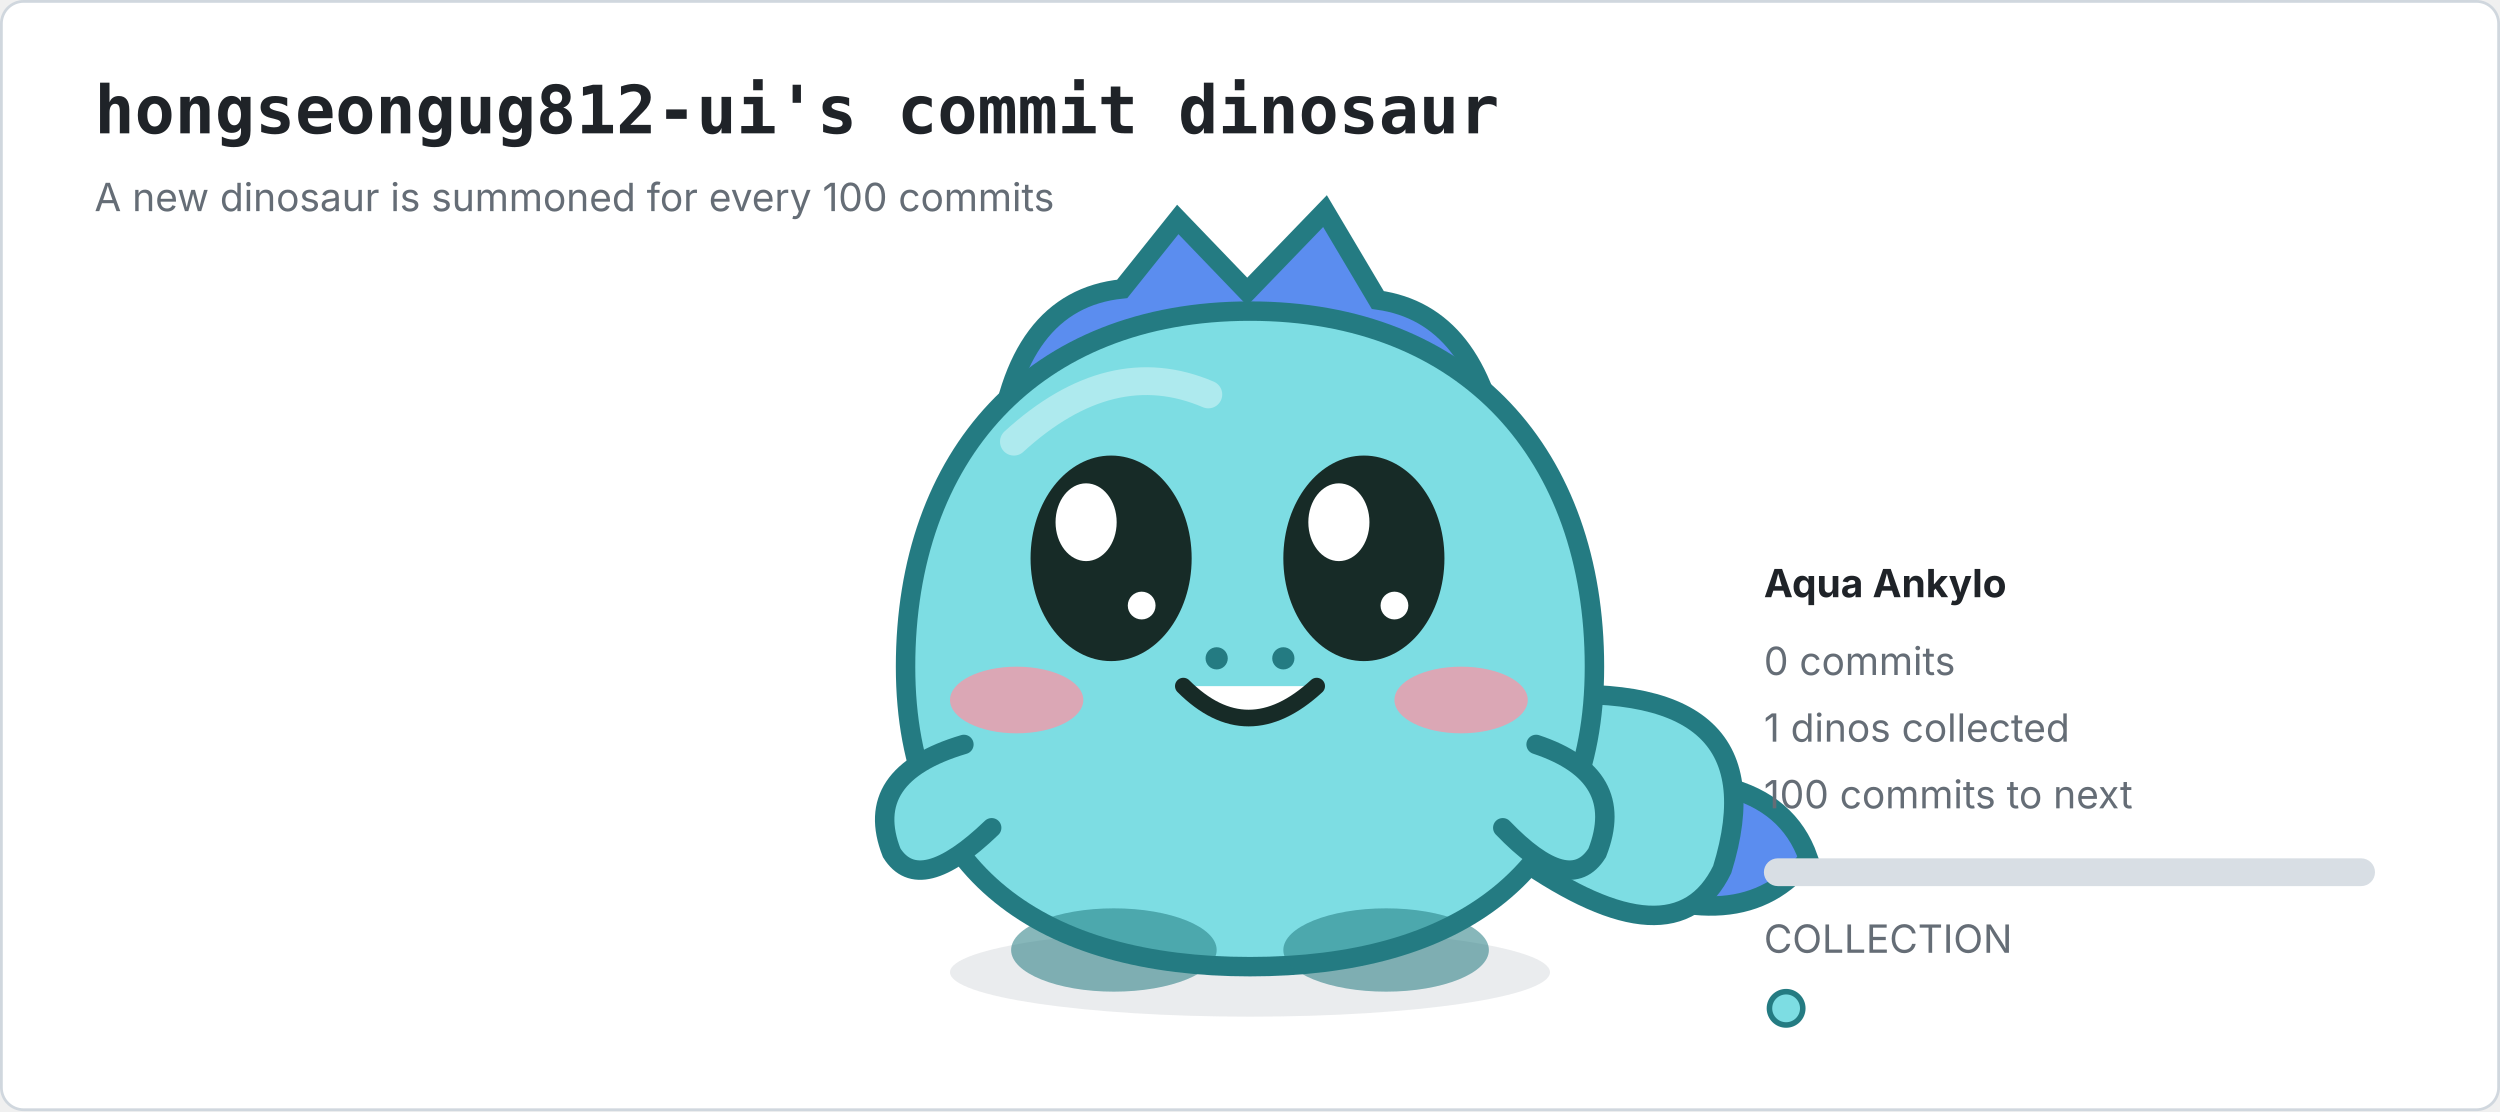
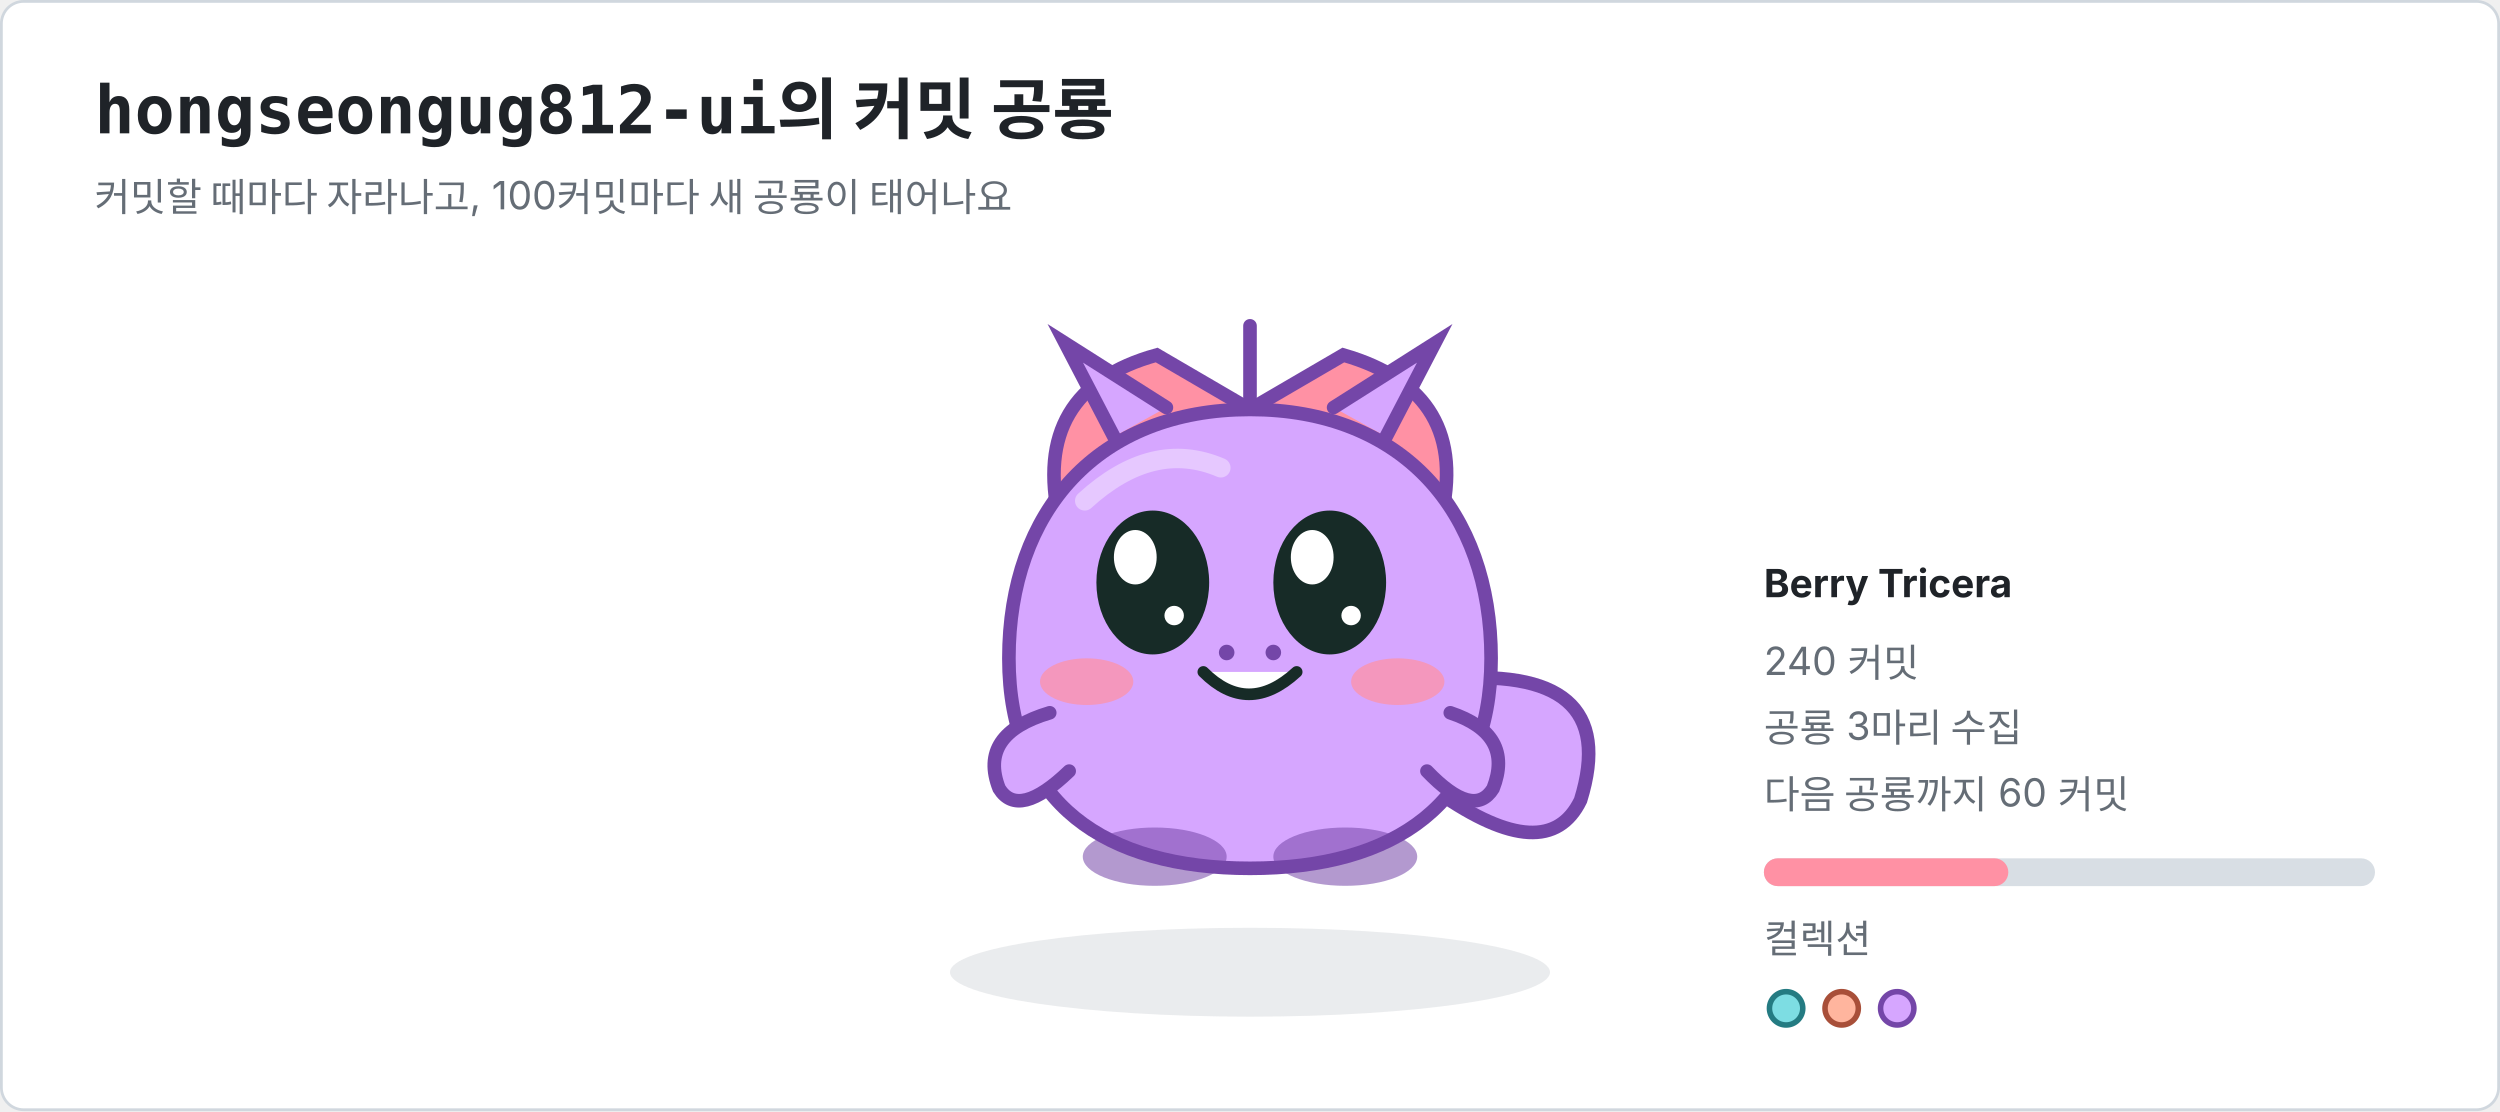
- <svg xmlns="http://www.w3.org/2000/svg" width="900" height="400" viewBox="0 0 900 400" role="img" aria-label="Commit dinosaur for hongseongug812-ui">
+ <svg xmlns="http://www.w3.org/2000/svg" width="900" height="400" viewBox="0 0 900 400" role="img" aria-label="hongseongug812-ui의 커밋 공룡">
  <style>
 .panel{fill:#fff;stroke:#d0d7de} .title{fill:#1f2328;font:800 24px ui-monospace,SFMono-Regular,Menlo,monospace} .text{fill:#656d76;font:14px -apple-system,BlinkMacSystemFont,'Segoe UI',sans-serif} .strong{fill:#1f2328;font:700 14px -apple-system,BlinkMacSystemFont,'Segoe UI',sans-serif}
 @media(prefers-color-scheme:dark){.panel{fill:#0d1117;stroke:#30363d}.title,.strong{fill:#f0f6fc}.text{fill:#8b949e}}
</style>
  <rect class="panel" x=".5" y=".5" width="899" height="399" rx="8" />
-   <text x="34" y="48" class="title">hongseongug812-ui's commit dinosaur</text>
-   <text x="34" y="76" class="text">A new dinosaur is summoned for every 100 commits</text>
+   <text x="34" y="48" class="title">hongseongug812-ui의 커밋 공룡</text>
+   <text x="34" y="76" class="text">커밋할 때마다 자라나고, 100커밋마다 새 공룡이 태어나요</text>
  <ellipse cx="450" cy="350" rx="108" ry="16" fill="#8c959f" opacity=".18" />
-   <g>
-     <animateTransform attributeName="transform" type="translate" values="0 0;0 -6;0 0" dur="2.8s" repeatCount="indefinite" />
-     <path d="M359 164Q365 108 404 104L424 79L449 105L477 76L496 108Q532 113 540 164Z" fill="#5b8def" stroke="#247b82" stroke-width="7" />
-     <path d="M559 286Q637 269 651 309Q627 340 575 315" fill="#5b8def" stroke="#247b82" stroke-width="7" />
-     <path d="M548 251Q642 242 620 313Q603 348 547 309" fill="#7ddde3" stroke="#247b82" stroke-width="7" />
-     <path d="M450 112C372 112 326 164 326 240C326 315 376 348 450 348C524 348 574 315 574 240C574 164 528 112 450 112Z" fill="#7ddde3" stroke="#247b82" stroke-width="7" />
+   <g transform="translate(450 230) scale(0.700) translate(-450 -230)">
+     <animateTransform attributeName="transform" type="translate" values="0 0;0 -6;0 0" dur="2.8s" repeatCount="indefinite" additive="sum" />
+     <path d="M352 169Q337 102 402 84L450 112L498 84Q564 103 548 169Z" fill="#ff91a4" stroke="#7446a8" stroke-width="7" />
+     <path d="M380 126L355 78L407 111M520 126L545 78L493 111M450 117V69" fill="#d6a6ff" stroke="#7446a8" stroke-width="7" stroke-linecap="round" />
+     <path d="M548 251Q642 242 620 313Q603 348 547 309" fill="#d6a6ff" stroke="#7446a8" stroke-width="7" />
+     <path d="M450 112C372 112 326 164 326 240C326 315 376 348 450 348C524 348 574 315 574 240C574 164 528 112 450 112Z" fill="#d6a6ff" stroke="#7446a8" stroke-width="7" />
    <ellipse cx="400" cy="201" rx="29" ry="37" fill="#172b27" />
    <ellipse cx="491" cy="201" rx="29" ry="37" fill="#172b27" />
    <ellipse cx="391" cy="188" rx="11" ry="14" fill="#fff" />
    <ellipse cx="482" cy="188" rx="11" ry="14" fill="#fff" />
    <circle cx="411" cy="218" r="5" fill="#fff" />
    <circle cx="502" cy="218" r="5" fill="#fff" />
    <ellipse cx="366" cy="252" rx="24" ry="12" fill="#ff91a4" opacity=".72" />
    <ellipse cx="526" cy="252" rx="24" ry="12" fill="#ff91a4" opacity=".72" />
    <path d="M426 247Q449 270 474 247" fill="#fff" stroke="#172b27" stroke-width="6" stroke-linecap="round" />
-     <circle cx="438" cy="237" r="4" fill="#247b82" />
-     <circle cx="462" cy="237" r="4" fill="#247b82" />
-     <path d="M347 268Q310 279 321 307Q331 323 357 298M553 268Q586 279 575 307Q565 323 541 298" fill="#7ddde3" stroke="#247b82" stroke-width="7" stroke-linecap="round" />
-     <ellipse cx="401" cy="342" rx="37" ry="15" fill="#247b82" opacity=".55" />
-     <ellipse cx="499" cy="342" rx="37" ry="15" fill="#247b82" opacity=".55" />
+     <circle cx="438" cy="237" r="4" fill="#7446a8" />
+     <circle cx="462" cy="237" r="4" fill="#7446a8" />
+     <path d="M347 268Q310 279 321 307Q331 323 357 298M553 268Q586 279 575 307Q565 323 541 298" fill="#d6a6ff" stroke="#7446a8" stroke-width="7" stroke-linecap="round" />
+     <ellipse cx="401" cy="342" rx="37" ry="15" fill="#7446a8" opacity=".55" />
+     <ellipse cx="499" cy="342" rx="37" ry="15" fill="#7446a8" opacity=".55" />
    <path d="M365 159Q400 127 435 142" fill="none" stroke="#fff" stroke-width="10" stroke-linecap="round" opacity=".38" />
  </g>
  <g transform="translate(635 215)">
-     <text class="strong" y="0">Aqua Ankylo</text>
-     <text class="text" y="28">0 commits</text>
-     <text class="text" y="52">1 dinos collected</text>
-     <text class="text" y="76">100 commits to next</text>
+     <text class="strong" y="0">Berry Tricera</text>
+     <text class="text" y="28">240 커밋</text>
+     <text class="text" y="52">공룡 3마리 수집</text>
+     <text class="text" y="76">다음 공룡까지 60 커밋</text>
    <rect y="94" width="220" height="10" rx="5" fill="#d8dee4" />
-     <rect y="94" width="0.0" height="10" rx="5" fill="#5b8def" />
-     <text class="text" y="128">COLLECTION</text>
+     <rect y="94" width="88.0" height="10" rx="5" fill="#ff91a4" />
+     <text class="text" y="128">컬렉션</text>
    <circle cx="8" cy="148" r="6" fill="#7ddde3" stroke="#247b82" stroke-width="2" />
+     <circle cx="28" cy="148" r="6" fill="#ffb59e" stroke="#a84f39" stroke-width="2" />
+     <circle cx="48" cy="148" r="6" fill="#d6a6ff" stroke="#7446a8" stroke-width="2" />
  </g>
</svg>
